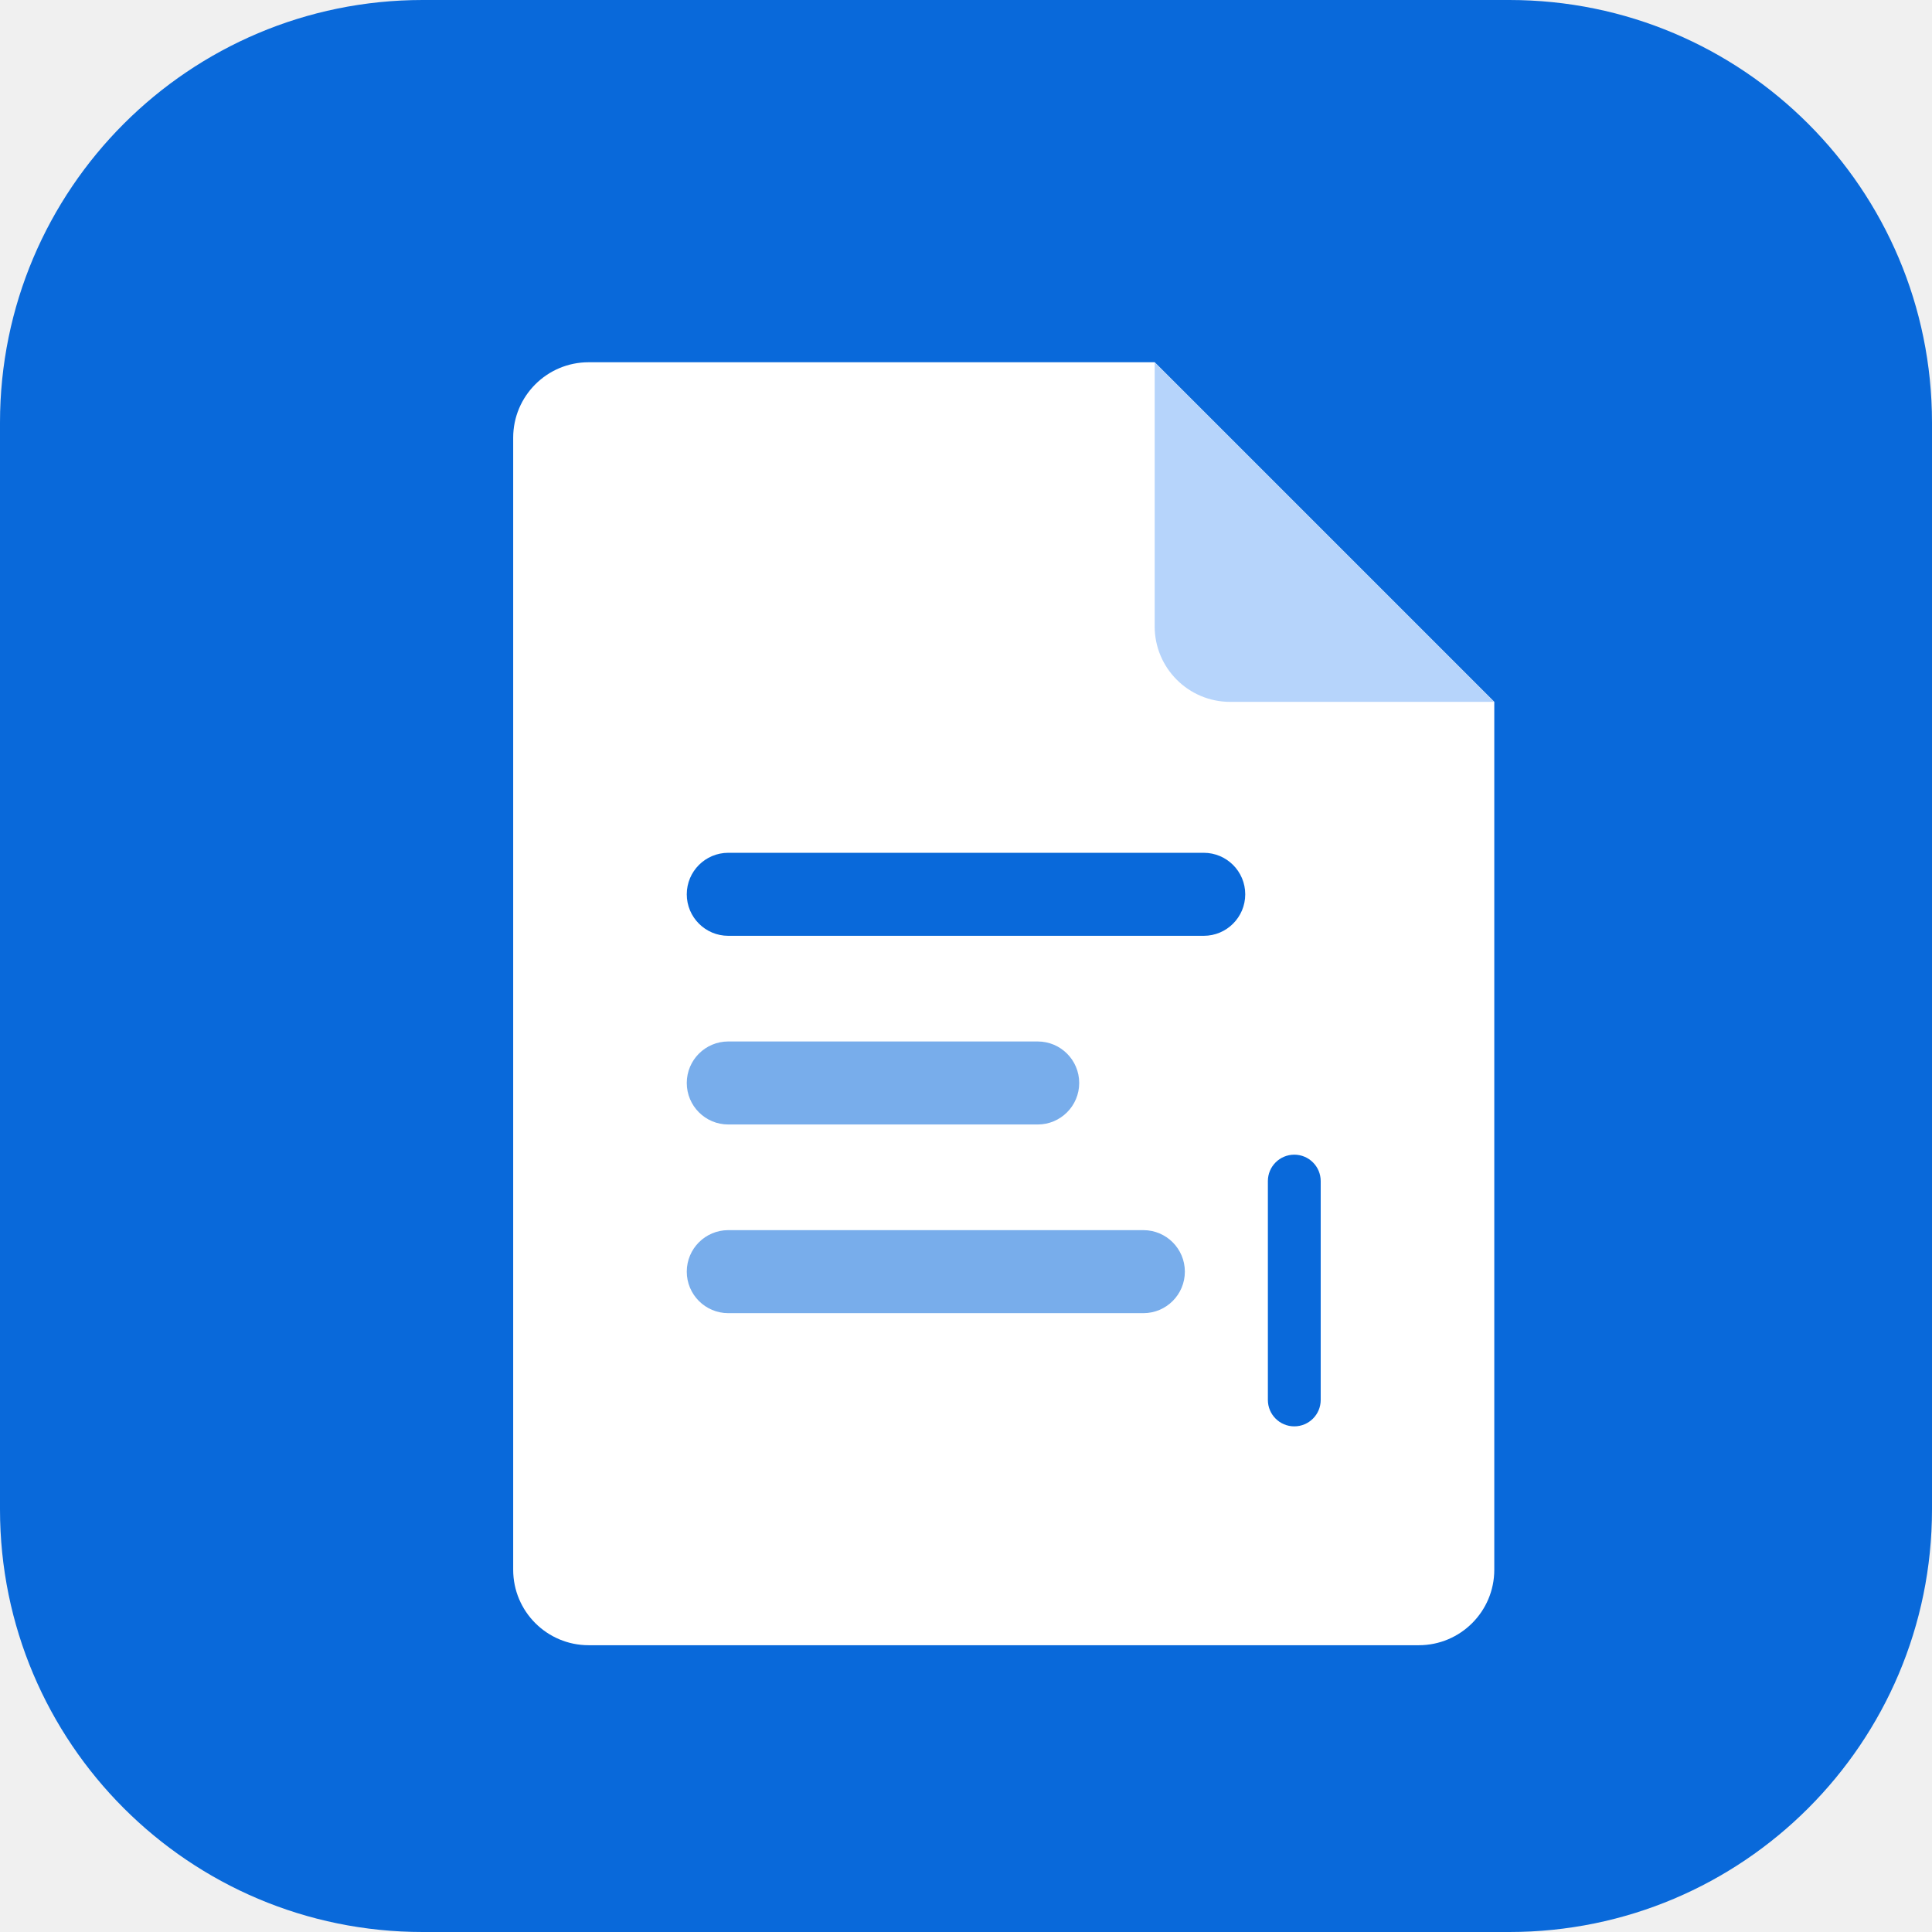
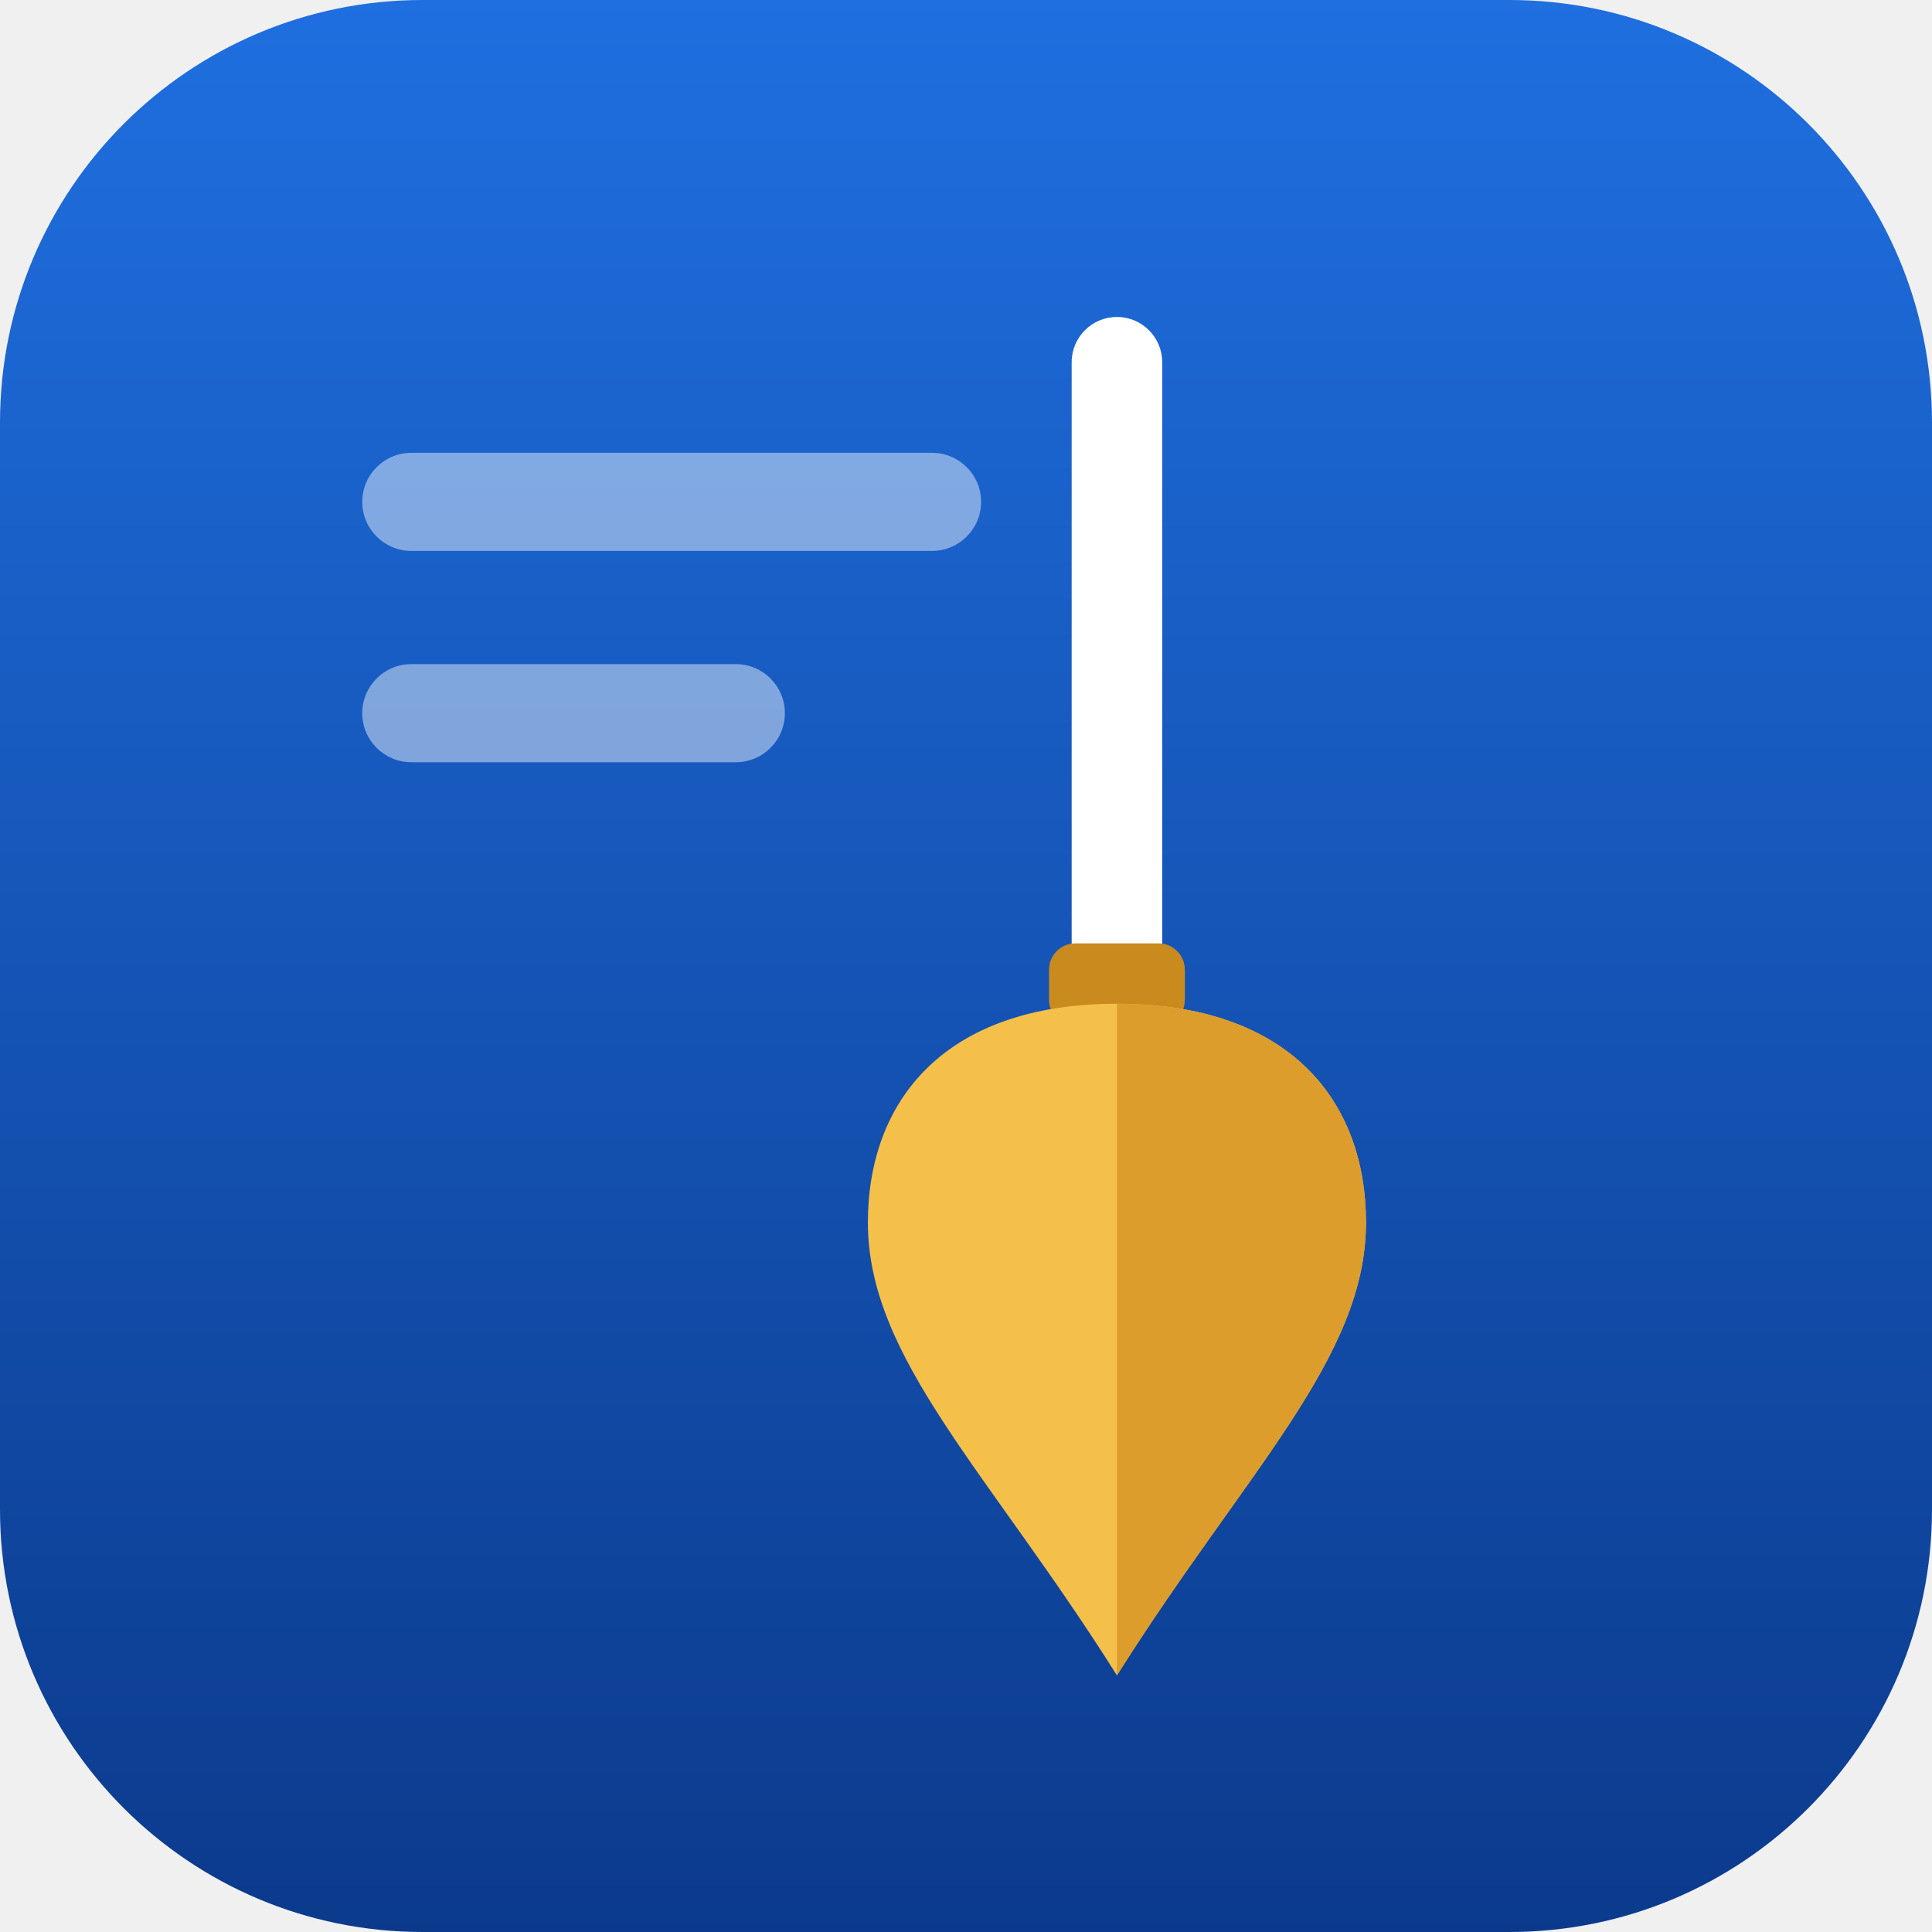
<svg xmlns="http://www.w3.org/2000/svg" viewBox="0 0 512 512">
-   <rect width="512" height="512" rx="112" fill="#0969da" />
-   <path d="M156 96h150l90 90v230a20 20 0 0 1-20 20H156a20 20 0 0 1-20-20V116a20 20 0 0 1 20-20z" fill="#fff" />
-   <path d="M306 96v70a20 20 0 0 0 20 20h70z" fill="#b6d4fb" />
-   <rect x="182" y="226" width="148" height="22" rx="11" fill="#0969da" />
-   <rect x="182" y="276" width="104" height="22" rx="11" fill="#0969da" opacity=".55" />
-   <rect x="182" y="326" width="132" height="22" rx="11" fill="#0969da" opacity=".55" />
-   <rect x="336" y="306" width="14" height="72" rx="7" fill="#0969da" />
+   <defs>
+     <linearGradient id="tile" x1="0" y1="0" x2="0" y2="1">
+       <stop offset="0" stop-color="#1f6fe0" />
+       <stop offset="1" stop-color="#0b3a8c" />
+     </linearGradient>
+   </defs>
+   <rect width="512" height="512" rx="112" fill="url(#tile)" />
+   <rect x="96" y="120" width="164" height="26" rx="13" fill="#fff" opacity=".45" />
+   <rect x="96" y="176" width="112" height="26" rx="13" fill="#fff" opacity=".45" />
+   <rect x="284" y="84" width="24" height="180" rx="12" fill="#fff" />
+   <rect x="278" y="250" width="36" height="22" rx="7" fill="#c98a1e" />
+   <path d="M296 266c46 0 66 26 66 58 0 36-32 66-66 120-34-54-66-84-66-120 0-32 20-58 66-58z" fill="#f5c04a" />
+   <path d="M296 266c46 0 66 26 66 58 0 36-32 66-66 120z" fill="#dd9d2c" />
</svg>
